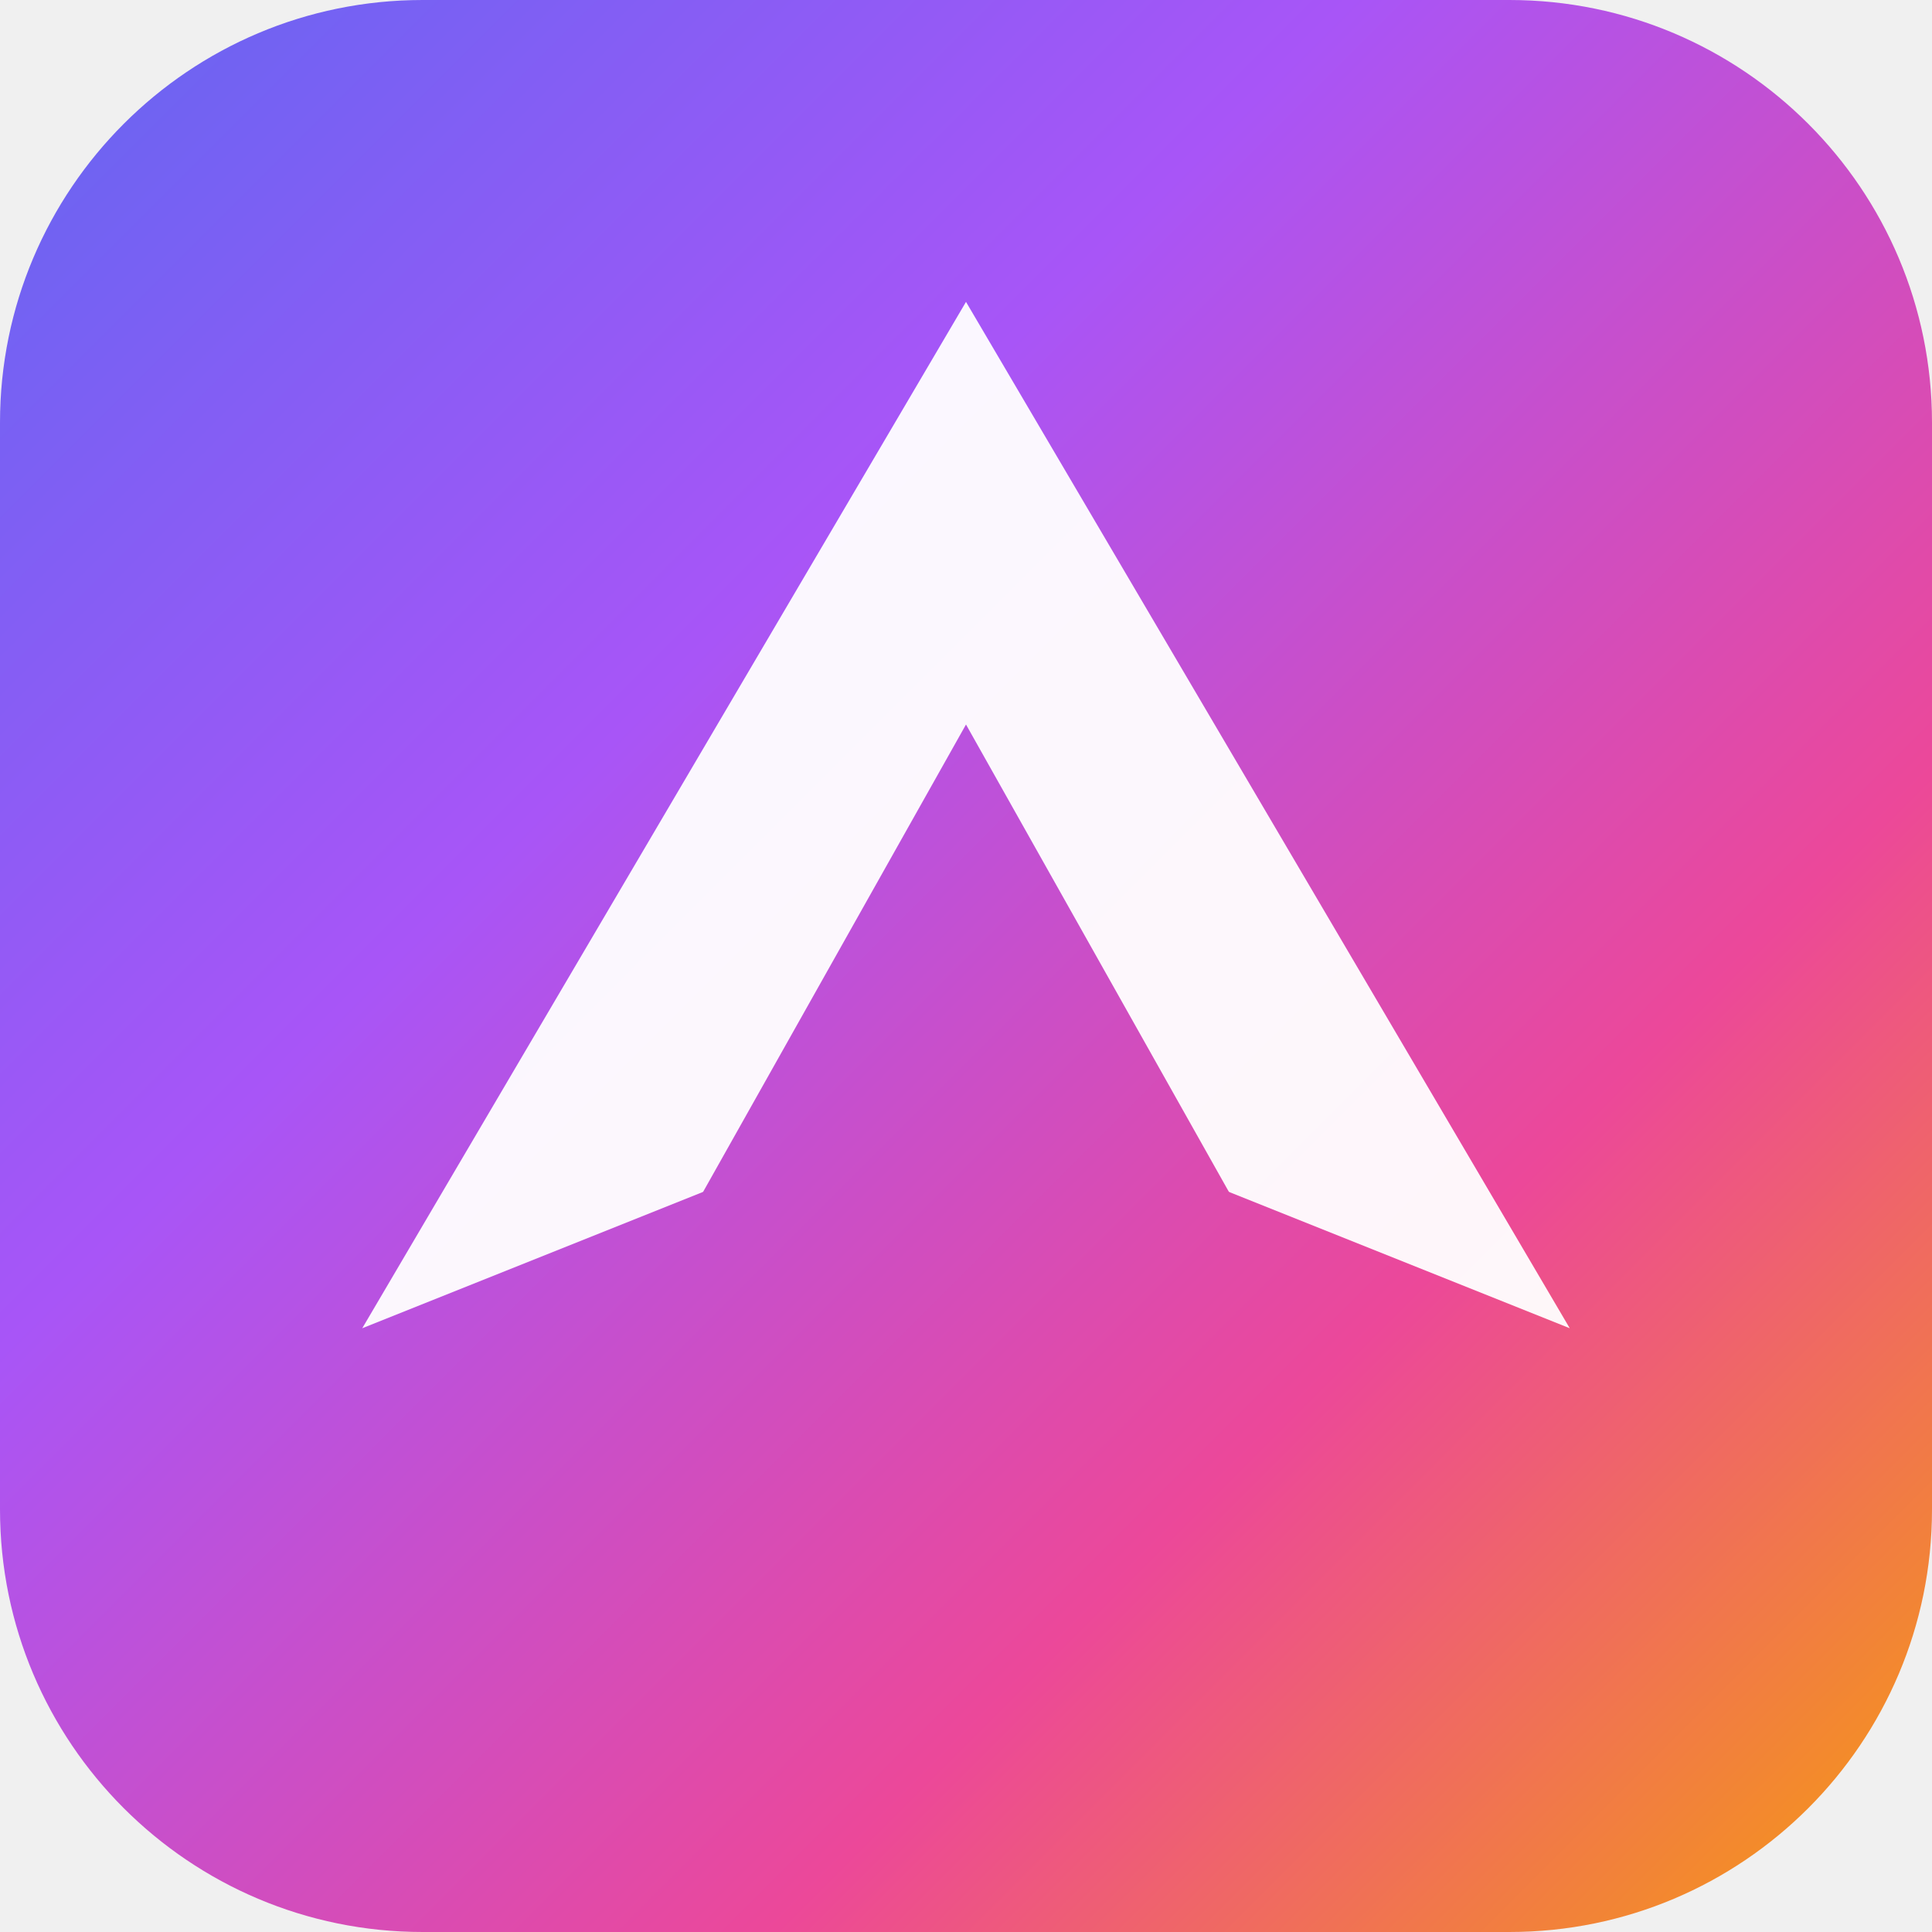
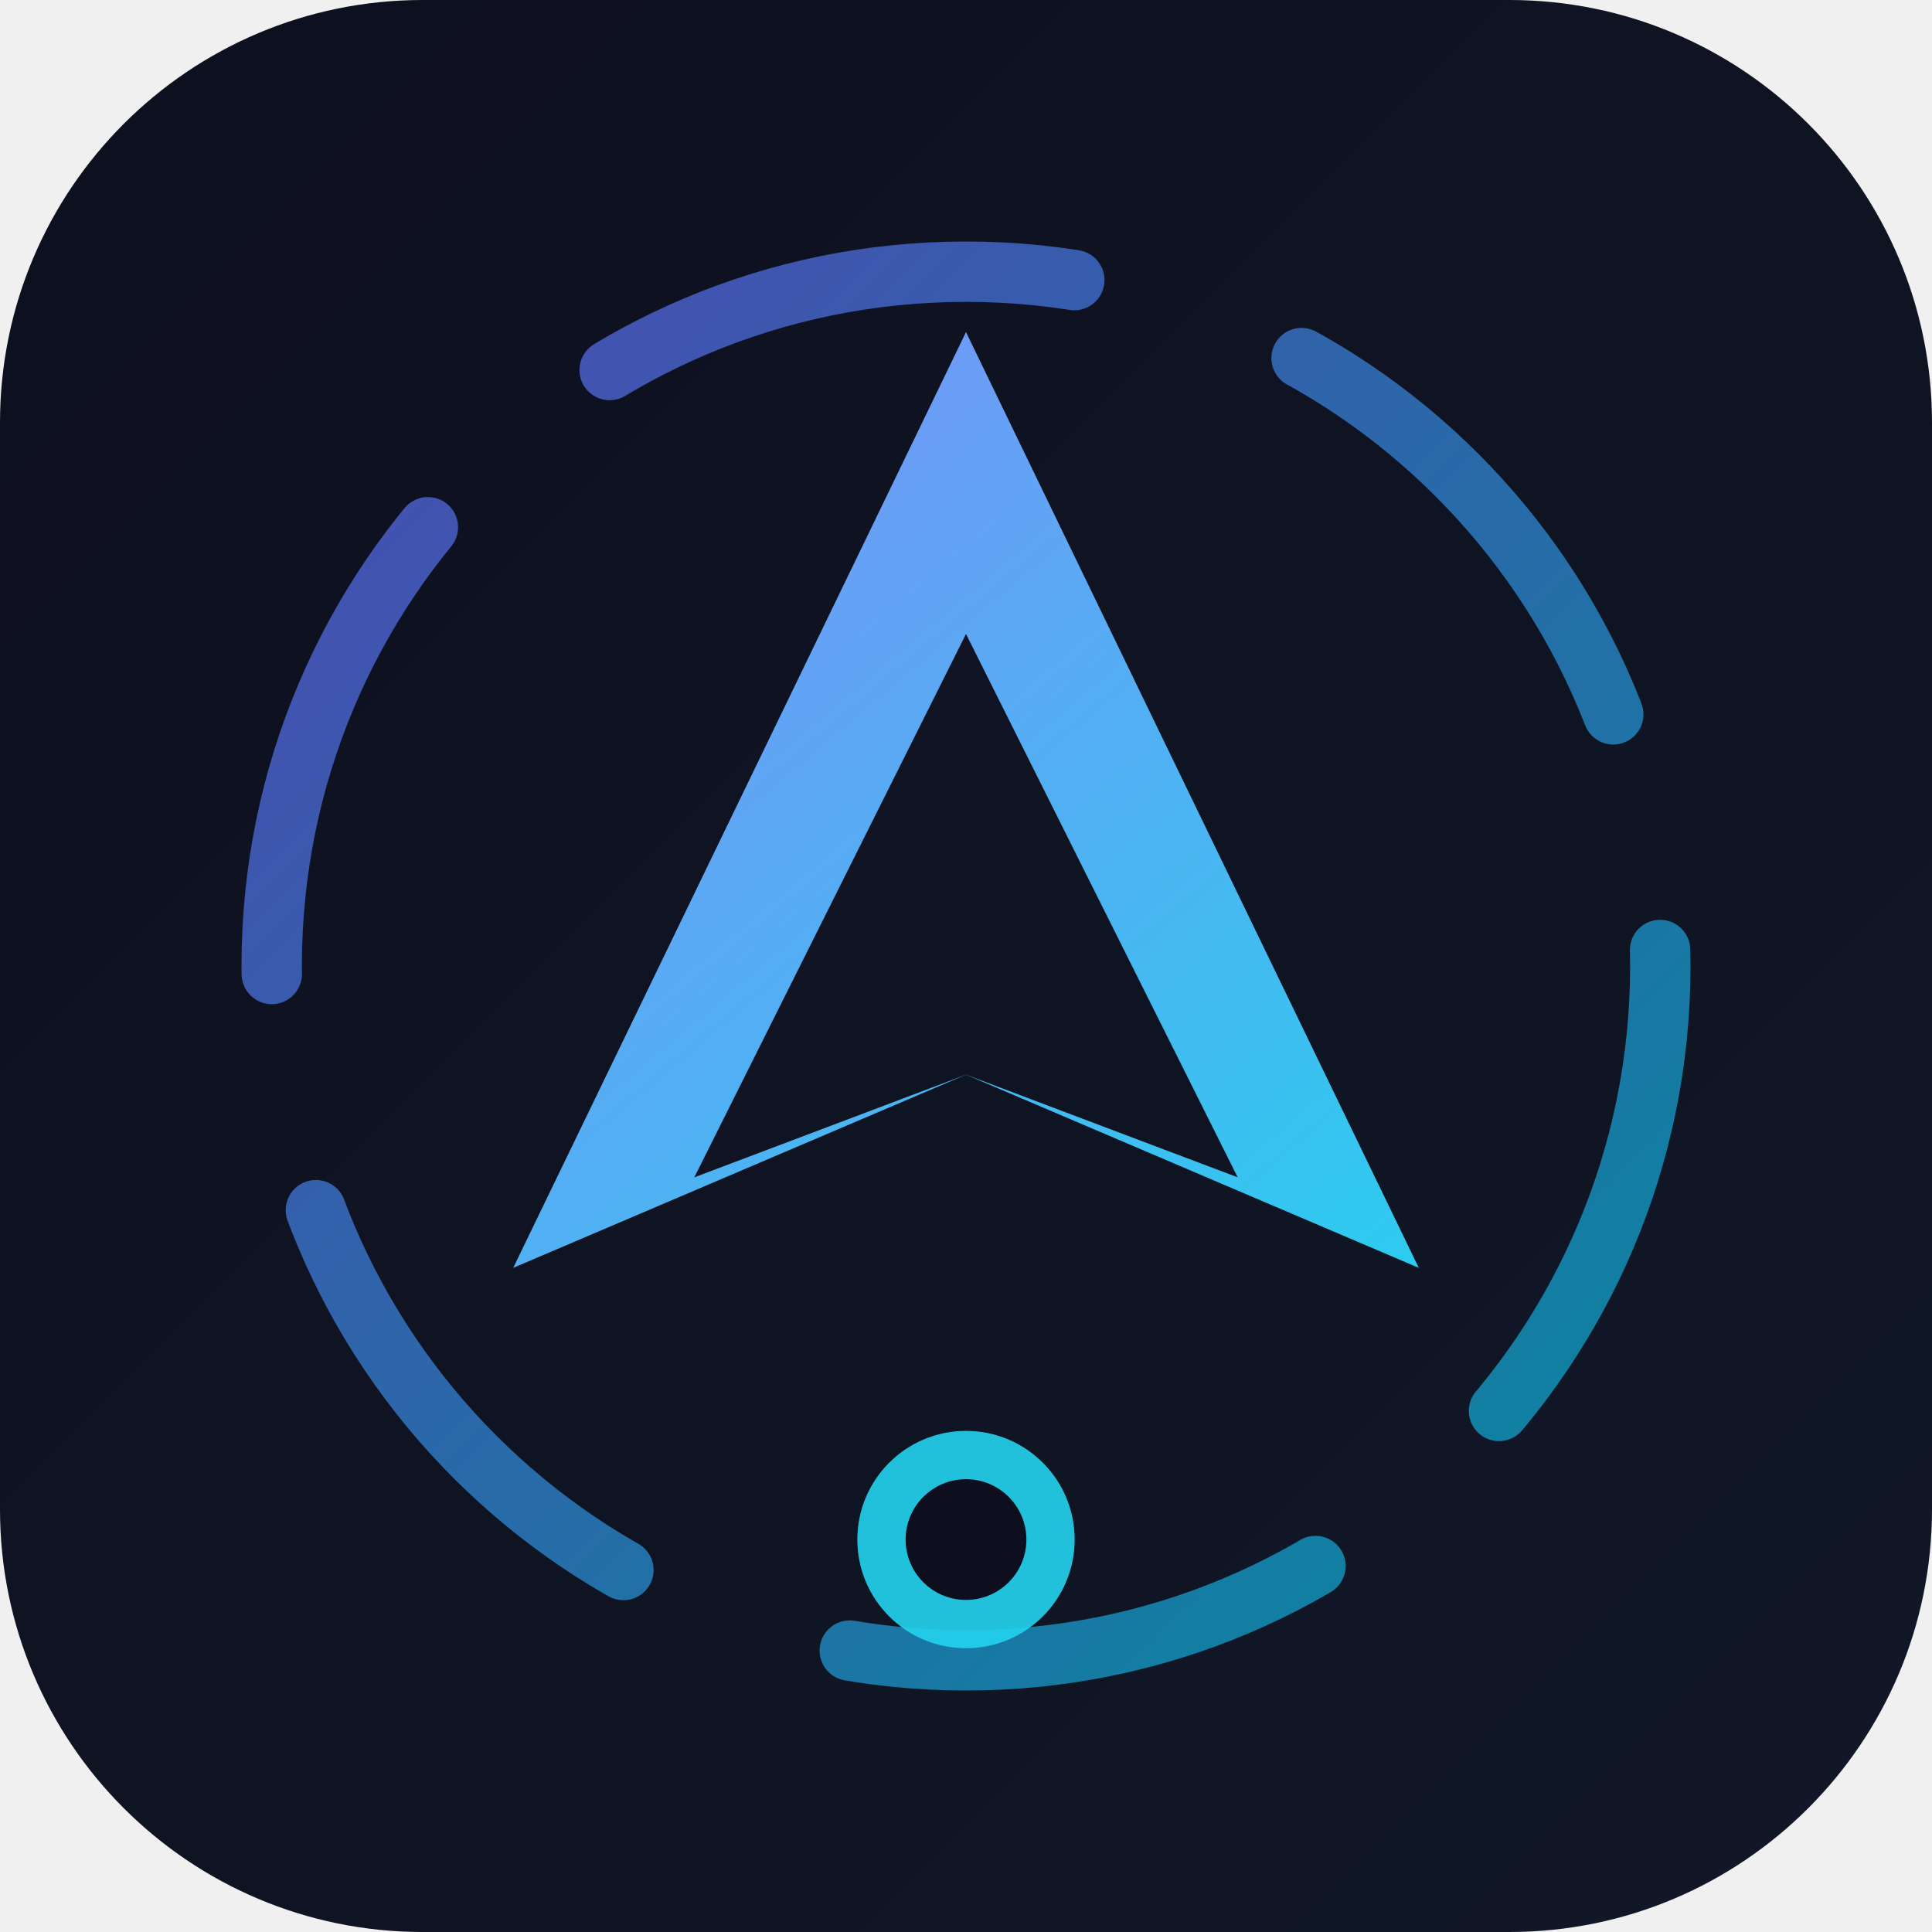
<svg xmlns="http://www.w3.org/2000/svg" width="32" height="32" viewBox="0 0 32 32" fill="none">
  <defs>
-     <linearGradient id="g" x1="0" y1="0" x2="32" y2="32" gradientUnits="userSpaceOnUse">
-       <stop offset="0" stop-color="#6366F1" />
-       <stop offset=".35" stop-color="#A855F7" />
-       <stop offset=".7" stop-color="#EC4899" />
-       <stop offset="1" stop-color="#F59E0B" />
+     <linearGradient id="bg" x1="0" y1="0" x2="32" y2="32" gradientUnits="userSpaceOnUse">
+       <stop offset="0" stop-color="#0d0f1e" />
+       <stop offset="1" stop-color="#111827" />
+     </linearGradient>
+     <linearGradient id="arrow" x1="8" y1="5" x2="24" y2="24" gradientUnits="userSpaceOnUse">
+       <stop offset="0" stop-color="#818cf8" />
+       <stop offset="1" stop-color="#22d3ee" />
+     </linearGradient>
+     <linearGradient id="ring" x1="5" y1="5" x2="27" y2="27" gradientUnits="userSpaceOnUse">
+       <stop offset="0" stop-color="#6366f1" stop-opacity="0.7" />
+       <stop offset="1" stop-color="#06b6d4" stop-opacity="0.7" />
    </linearGradient>
  </defs>
-   <rect width="32" height="32" rx="7" fill="url(#g)" />
-   <path d="M16 5 L26 22 L16 18 L6 22 Z" fill="white" fill-opacity="0.95" />
-   <path d="M16 12 L20.5 20 L16 18.2 L11.5 20 Z" fill="url(#g)" />
+   <rect width="32" height="32" rx="7" fill="url(#bg)" />
+   <circle cx="16" cy="16" r="11.5" stroke="url(#ring)" stroke-width="1" fill="none" stroke-dasharray="8 4" stroke-linecap="round" />
+   <path d="M16 5.5 L23.5 21 L16 17.8 L8.5 21 Z" fill="url(#arrow)" />
+   <path d="M16 10.5 L20.5 19.5 L16 17.8 L11.5 19.5 Z" fill="url(#bg)" />
+   <circle cx="16" cy="25.5" r="1.8" fill="#22d3ee" opacity="0.9" />
+   <circle cx="16" cy="25.5" r="1" fill="#0d0f1e" />
</svg>
